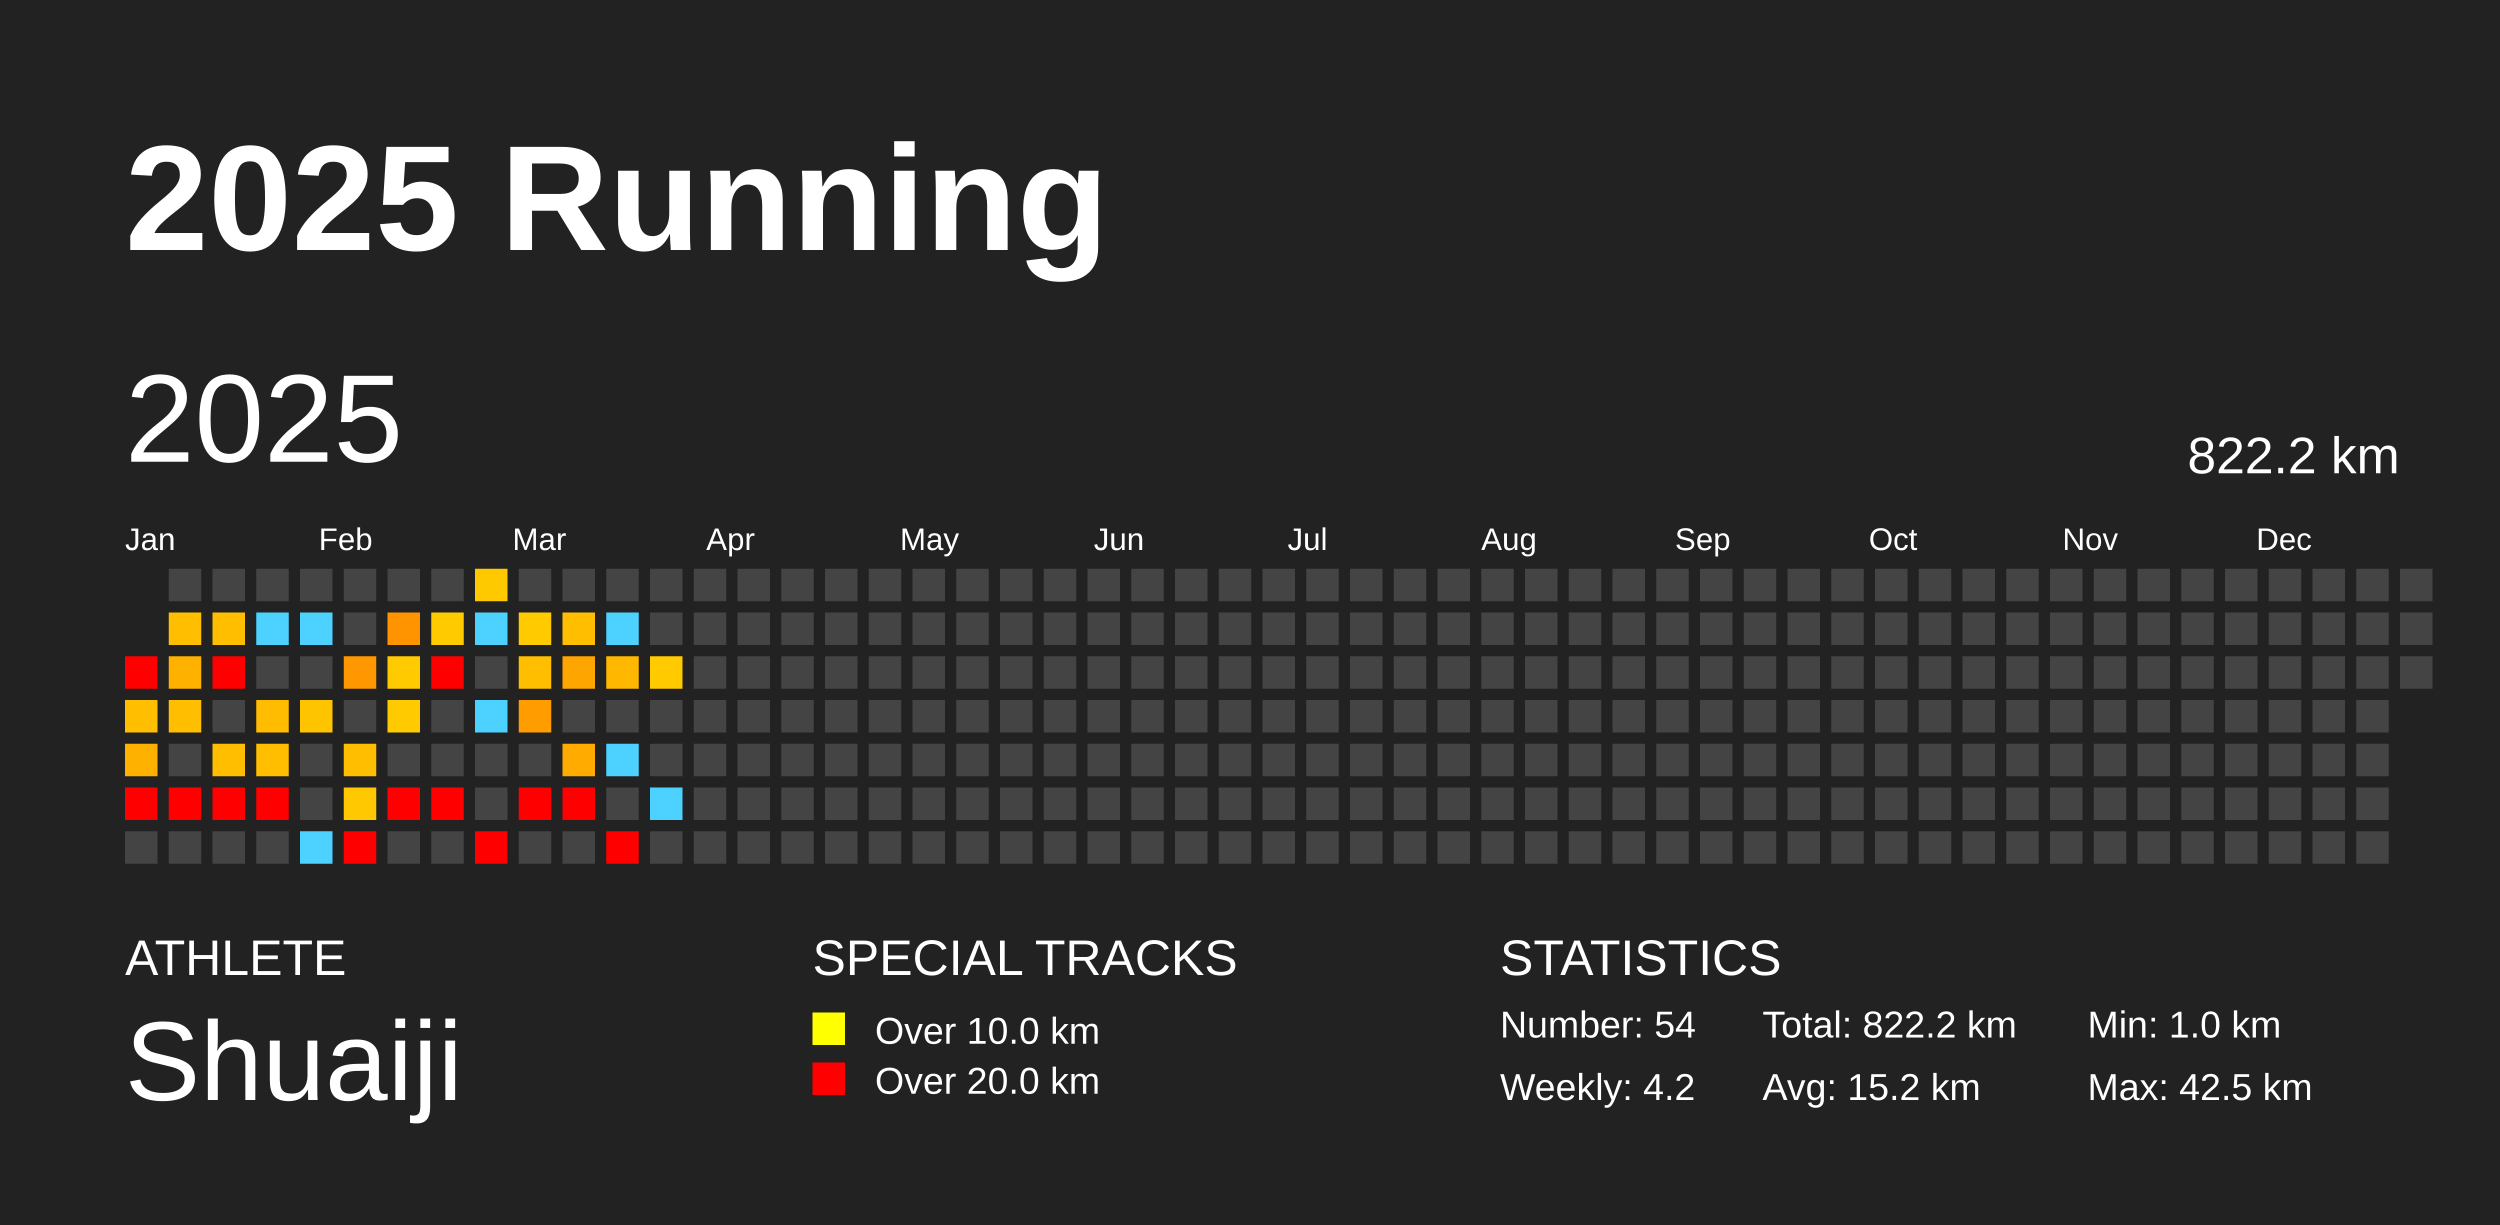
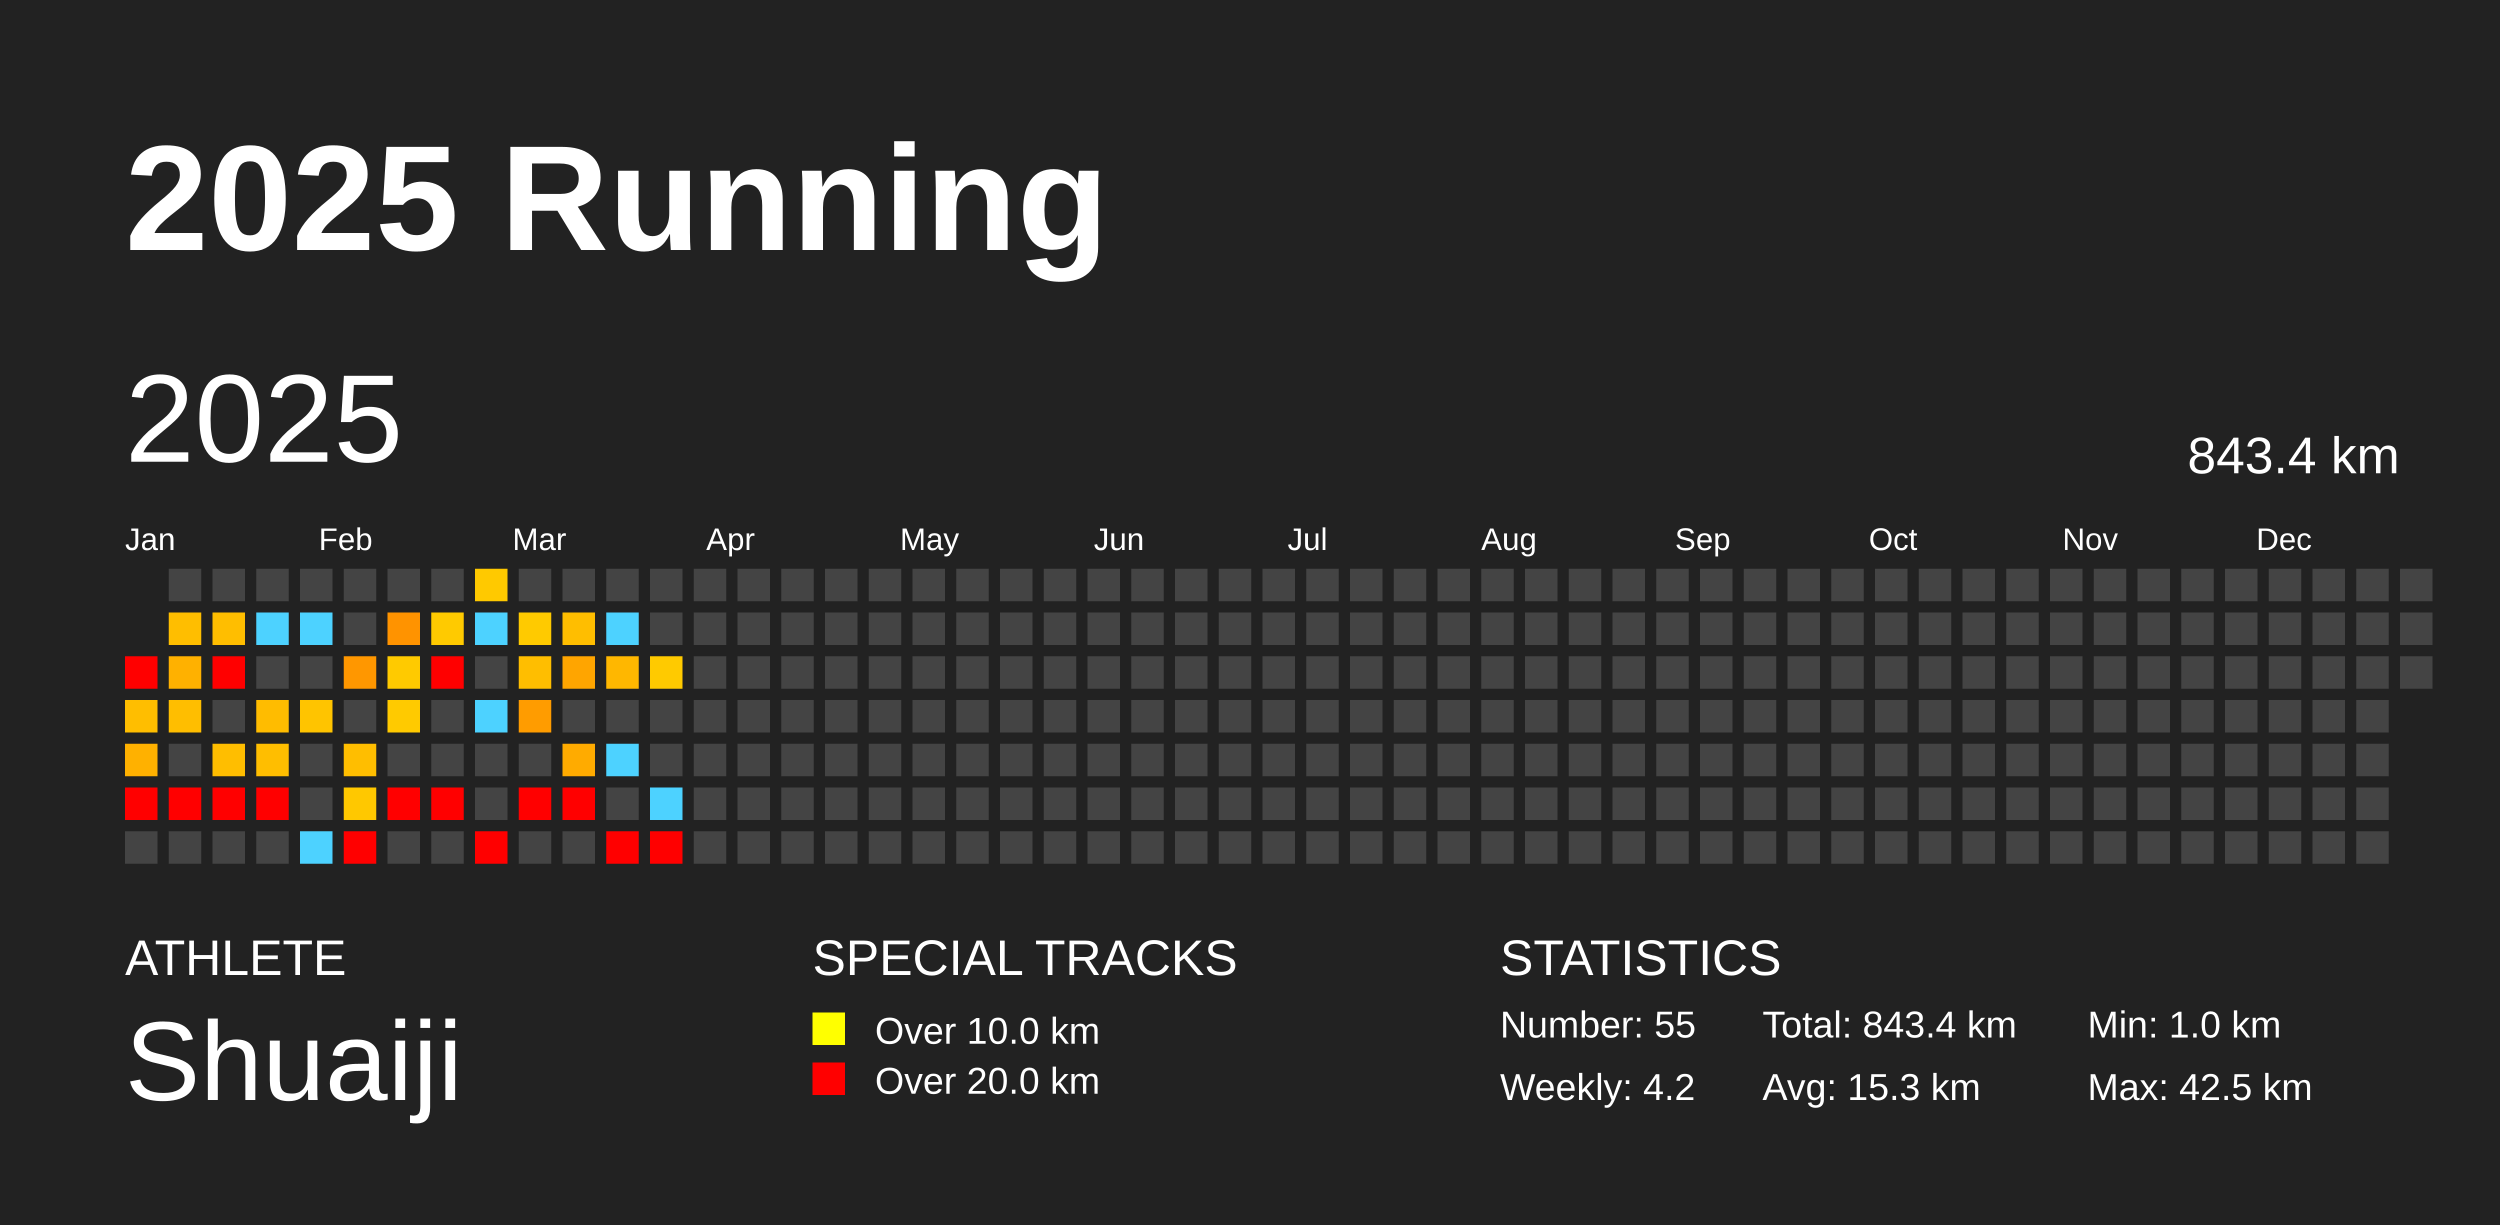
<svg xmlns="http://www.w3.org/2000/svg" baseProfile="full" height="98mm" version="1.1" viewBox="0,0,200,98" width="200mm">
  <defs />
  <rect fill="#222222" height="98" width="200" x="0" y="0" />
  <text fill="#FFFFFF" style="font-size:12px; font-family:Arial; font-weight:bold;" x="10" y="20">2025 Running</text>
  <text fill="#FFFFFF" style="font-size:4px; font-family:Arial" x="10" y="78">ATHLETE</text>
  <text fill="#FFFFFF" style="font-size:9px; font-family:Arial" x="10" y="88">Shuaiji</text>
  <text fill="#FFFFFF" style="font-size:4px; font-family:Arial" x="65" y="78">SPECIAL TRACKS</text>
  <rect fill="yellow" height="2.6" width="2.6" x="65" y="81" />
  <text fill="#FFFFFF" style="font-size:3px; font-family:Arial" x="70" y="83.5">Over 10.0 km</text>
  <rect fill="red" height="2.6" width="2.6" x="65" y="85" />
  <text fill="#FFFFFF" style="font-size:3px; font-family:Arial" x="70" y="87.5">Over 20.0 km</text>
  <text fill="#FFFFFF" style="font-size:4px; font-family:Arial" x="120" y="78">STATISTICS</text>
-   <text fill="#FFFFFF" style="font-size:3px; font-family:Arial" x="120" y="83">Number: 54</text>
+   <text fill="#FFFFFF" style="font-size:3px; font-family:Arial" x="120" y="83">Number: 55</text>
  <text fill="#FFFFFF" style="font-size:3px; font-family:Arial" x="120" y="88">Weekly: 4.2</text>
-   <text fill="#FFFFFF" style="font-size:3px; font-family:Arial" x="141" y="83">Total: 822.2 km</text>
-   <text fill="#FFFFFF" style="font-size:3px; font-family:Arial" x="141" y="88">Avg: 15.2 km</text>
+   <text fill="#FFFFFF" style="font-size:3px; font-family:Arial" x="141" y="83">Total: 843.4 km</text>
+   <text fill="#FFFFFF" style="font-size:3px; font-family:Arial" x="141" y="88">Avg: 15.3 km</text>
  <text fill="#FFFFFF" style="font-size:3px; font-family:Arial" x="167" y="83">Min: 1.0 km</text>
  <text fill="#FFFFFF" style="font-size:3px; font-family:Arial" x="167" y="88">Max: 42.5 km</text>
  <text dominant-baseline="hanging" fill="#FFFFFF" style="font-size:10.0px; font-family:Arial;" x="10" y="30">2025</text>
-   <text dominant-baseline="hanging" fill="#FFFFFF" style="font-size:4.125px; font-family:Arial;" x="175" y="35">822.2 km</text>
+   <text dominant-baseline="hanging" fill="#FFFFFF" style="font-size:4.125px; font-family:Arial;" x="175" y="35">843.4 km</text>
  <text fill="#FFFFFF" style="font-size:2.5px; font-family:Arial" x="10.0" y="44">Jan</text>
  <text fill="#FFFFFF" style="font-size:2.5px; font-family:Arial" x="25.5" y="44">Feb</text>
  <text fill="#FFFFFF" style="font-size:2.5px; font-family:Arial" x="41.0" y="44">Mar</text>
  <text fill="#FFFFFF" style="font-size:2.5px; font-family:Arial" x="56.5" y="44">Apr</text>
  <text fill="#FFFFFF" style="font-size:2.5px; font-family:Arial" x="72.0" y="44">May</text>
  <text fill="#FFFFFF" style="font-size:2.5px; font-family:Arial" x="87.5" y="44">Jun</text>
  <text fill="#FFFFFF" style="font-size:2.5px; font-family:Arial" x="103.0" y="44">Jul</text>
  <text fill="#FFFFFF" style="font-size:2.5px; font-family:Arial" x="118.5" y="44">Aug</text>
  <text fill="#FFFFFF" style="font-size:2.5px; font-family:Arial" x="134.0" y="44">Sep</text>
  <text fill="#FFFFFF" style="font-size:2.5px; font-family:Arial" x="149.5" y="44">Oct</text>
  <text fill="#FFFFFF" style="font-size:2.5px; font-family:Arial" x="165.0" y="44">Nov</text>
  <text fill="#FFFFFF" style="font-size:2.5px; font-family:Arial" x="180.5" y="44">Dec</text>
  <rect fill="red" height="2.6" width="2.6" x="10.0" y="52.5" />
  <rect fill="#ffbe00" height="2.6" width="2.6" x="10.0" y="56.0" />
  <rect fill="#ffb100" height="2.6" width="2.6" x="10.0" y="59.5" />
  <rect fill="red" height="2.6" width="2.6" x="10.0" y="63.0" />
  <rect fill="#444444" height="2.6" width="2.6" x="10.0" y="66.5" />
  <rect fill="#444444" height="2.6" width="2.6" x="13.5" y="45.5" />
  <rect fill="#ffbe00" height="2.6" width="2.6" x="13.5" y="49.0" />
  <rect fill="#ffb100" height="2.6" width="2.6" x="13.5" y="52.5" />
  <rect fill="#ffbe00" height="2.6" width="2.6" x="13.5" y="56.0" />
  <rect fill="#444444" height="2.6" width="2.6" x="13.5" y="59.5" />
  <rect fill="red" height="2.6" width="2.6" x="13.5" y="63.0" />
  <rect fill="#444444" height="2.6" width="2.6" x="13.5" y="66.5" />
  <rect fill="#444444" height="2.6" width="2.6" x="17.0" y="45.5" />
  <rect fill="#ffbe00" height="2.6" width="2.6" x="17.0" y="49.0" />
  <rect fill="red" height="2.6" width="2.6" x="17.0" y="52.5" />
  <rect fill="#444444" height="2.6" width="2.6" x="17.0" y="56.0" />
  <rect fill="#ffbe00" height="2.6" width="2.6" x="17.0" y="59.5" />
  <rect fill="red" height="2.6" width="2.6" x="17.0" y="63.0" />
  <rect fill="#444444" height="2.6" width="2.6" x="17.0" y="66.5" />
  <rect fill="#444444" height="2.6" width="2.6" x="20.5" y="45.5" />
  <rect fill="#4dd2ff" height="2.6" width="2.6" x="20.5" y="49.0" />
  <rect fill="#444444" height="2.6" width="2.6" x="20.5" y="52.5" />
  <rect fill="#ffbc00" height="2.6" width="2.6" x="20.5" y="56.0" />
  <rect fill="#ffbe00" height="2.6" width="2.6" x="20.5" y="59.5" />
  <rect fill="red" height="2.6" width="2.6" x="20.5" y="63.0" />
  <rect fill="#444444" height="2.6" width="2.6" x="20.5" y="66.5" />
  <rect fill="#444444" height="2.6" width="2.6" x="24.0" y="45.5" />
  <rect fill="#4dd2ff" height="2.6" width="2.6" x="24.0" y="49.0" />
  <rect fill="#444444" height="2.6" width="2.6" x="24.0" y="52.5" />
  <rect fill="#ffc400" height="2.6" width="2.6" x="24.0" y="56.0" />
  <rect fill="#444444" height="2.6" width="2.6" x="24.0" y="59.5" />
  <rect fill="#444444" height="2.6" width="2.6" x="24.0" y="63.0" />
  <rect fill="#4dd2ff" height="2.6" width="2.6" x="24.0" y="66.5" />
  <rect fill="#444444" height="2.6" width="2.6" x="27.5" y="45.5" />
  <rect fill="#444444" height="2.6" width="2.6" x="27.5" y="49.0" />
  <rect fill="#ff9700" height="2.6" width="2.6" x="27.5" y="52.5" />
  <rect fill="#444444" height="2.6" width="2.6" x="27.5" y="56.0" />
  <rect fill="#ffbe00" height="2.6" width="2.6" x="27.5" y="59.5" />
  <rect fill="#ffc800" height="2.6" width="2.6" x="27.5" y="63.0" />
  <rect fill="red" height="2.6" width="2.6" x="27.5" y="66.5" />
  <rect fill="#444444" height="2.6" width="2.6" x="31.0" y="45.5" />
  <rect fill="#ff9300" height="2.6" width="2.6" x="31.0" y="49.0" />
  <rect fill="#ffca00" height="2.6" width="2.6" x="31.0" y="52.5" />
  <rect fill="#ffca00" height="2.6" width="2.6" x="31.0" y="56.0" />
  <rect fill="#444444" height="2.6" width="2.6" x="31.0" y="59.5" />
  <rect fill="red" height="2.6" width="2.6" x="31.0" y="63.0" />
  <rect fill="#444444" height="2.6" width="2.6" x="31.0" y="66.5" />
  <rect fill="#444444" height="2.6" width="2.6" x="34.5" y="45.5" />
  <rect fill="#ffca00" height="2.6" width="2.6" x="34.5" y="49.0" />
  <rect fill="red" height="2.6" width="2.6" x="34.5" y="52.5" />
  <rect fill="#444444" height="2.6" width="2.6" x="34.5" y="56.0" />
  <rect fill="#444444" height="2.6" width="2.6" x="34.5" y="59.5" />
  <rect fill="red" height="2.6" width="2.6" x="34.5" y="63.0" />
  <rect fill="#444444" height="2.6" width="2.6" x="34.5" y="66.5" />
  <rect fill="#ffc900" height="2.6" width="2.6" x="38.0" y="45.5" />
  <rect fill="#4dd2ff" height="2.6" width="2.6" x="38.0" y="49.0" />
  <rect fill="#444444" height="2.6" width="2.6" x="38.0" y="52.5" />
  <rect fill="#4dd2ff" height="2.6" width="2.6" x="38.0" y="56.0" />
  <rect fill="#444444" height="2.6" width="2.6" x="38.0" y="59.5" />
  <rect fill="#444444" height="2.6" width="2.6" x="38.0" y="63.0" />
  <rect fill="red" height="2.6" width="2.6" x="38.0" y="66.5" />
  <rect fill="#444444" height="2.6" width="2.6" x="41.5" y="45.5" />
  <rect fill="#ffca00" height="2.6" width="2.6" x="41.5" y="49.0" />
  <rect fill="#ffbe00" height="2.6" width="2.6" x="41.5" y="52.5" />
  <rect fill="#ff9c00" height="2.6" width="2.6" x="41.5" y="56.0" />
  <rect fill="#444444" height="2.6" width="2.6" x="41.5" y="59.5" />
  <rect fill="red" height="2.6" width="2.6" x="41.5" y="63.0" />
  <rect fill="#444444" height="2.6" width="2.6" x="41.5" y="66.5" />
  <rect fill="#444444" height="2.6" width="2.6" x="45.0" y="45.5" />
  <rect fill="#ffbe00" height="2.6" width="2.6" x="45.0" y="49.0" />
  <rect fill="#ffa500" height="2.6" width="2.6" x="45.0" y="52.5" />
  <rect fill="#444444" height="2.6" width="2.6" x="45.0" y="56.0" />
  <rect fill="#ffab00" height="2.6" width="2.6" x="45.0" y="59.5" />
  <rect fill="red" height="2.6" width="2.6" x="45.0" y="63.0" />
  <rect fill="#444444" height="2.6" width="2.6" x="45.0" y="66.5" />
  <rect fill="#444444" height="2.6" width="2.6" x="48.5" y="45.5" />
  <rect fill="#4dd2ff" height="2.6" width="2.6" x="48.5" y="49.0" />
  <rect fill="#ffb700" height="2.6" width="2.6" x="48.5" y="52.5" />
  <rect fill="#444444" height="2.6" width="2.6" x="48.5" y="56.0" />
  <rect fill="#4dd2ff" height="2.6" width="2.6" x="48.5" y="59.5" />
  <rect fill="#444444" height="2.6" width="2.6" x="48.5" y="63.0" />
  <rect fill="red" height="2.6" width="2.6" x="48.5" y="66.5" />
  <rect fill="#444444" height="2.6" width="2.6" x="52.0" y="45.5" />
  <rect fill="#444444" height="2.6" width="2.6" x="52.0" y="49.0" />
  <rect fill="#ffca00" height="2.6" width="2.6" x="52.0" y="52.5" />
  <rect fill="#444444" height="2.6" width="2.6" x="52.0" y="56.0" />
  <rect fill="#444444" height="2.6" width="2.6" x="52.0" y="59.5" />
  <rect fill="#4dd2ff" height="2.6" width="2.6" x="52.0" y="63.0" />
-   <rect fill="#444444" height="2.6" width="2.6" x="52.0" y="66.5" />
+   <rect fill="red" height="2.6" width="2.6" x="52.0" y="66.5" />
  <rect fill="#444444" height="2.6" width="2.6" x="55.5" y="45.5" />
  <rect fill="#444444" height="2.6" width="2.6" x="55.5" y="49.0" />
  <rect fill="#444444" height="2.6" width="2.6" x="55.5" y="52.5" />
  <rect fill="#444444" height="2.6" width="2.6" x="55.5" y="56.0" />
  <rect fill="#444444" height="2.6" width="2.6" x="55.5" y="59.5" />
  <rect fill="#444444" height="2.6" width="2.6" x="55.5" y="63.0" />
  <rect fill="#444444" height="2.6" width="2.6" x="55.5" y="66.5" />
  <rect fill="#444444" height="2.6" width="2.6" x="59.0" y="45.5" />
  <rect fill="#444444" height="2.6" width="2.6" x="59.0" y="49.0" />
  <rect fill="#444444" height="2.6" width="2.6" x="59.0" y="52.5" />
  <rect fill="#444444" height="2.6" width="2.6" x="59.0" y="56.0" />
  <rect fill="#444444" height="2.6" width="2.6" x="59.0" y="59.5" />
  <rect fill="#444444" height="2.6" width="2.6" x="59.0" y="63.0" />
  <rect fill="#444444" height="2.6" width="2.6" x="59.0" y="66.5" />
  <rect fill="#444444" height="2.6" width="2.6" x="62.5" y="45.5" />
  <rect fill="#444444" height="2.6" width="2.6" x="62.5" y="49.0" />
  <rect fill="#444444" height="2.6" width="2.6" x="62.5" y="52.5" />
  <rect fill="#444444" height="2.6" width="2.6" x="62.5" y="56.0" />
  <rect fill="#444444" height="2.6" width="2.6" x="62.5" y="59.5" />
  <rect fill="#444444" height="2.6" width="2.6" x="62.5" y="63.0" />
  <rect fill="#444444" height="2.6" width="2.6" x="62.5" y="66.5" />
  <rect fill="#444444" height="2.6" width="2.6" x="66.0" y="45.5" />
  <rect fill="#444444" height="2.6" width="2.6" x="66.0" y="49.0" />
  <rect fill="#444444" height="2.6" width="2.6" x="66.0" y="52.5" />
  <rect fill="#444444" height="2.6" width="2.6" x="66.0" y="56.0" />
  <rect fill="#444444" height="2.6" width="2.6" x="66.0" y="59.5" />
  <rect fill="#444444" height="2.6" width="2.6" x="66.0" y="63.0" />
  <rect fill="#444444" height="2.6" width="2.6" x="66.0" y="66.5" />
  <rect fill="#444444" height="2.6" width="2.6" x="69.5" y="45.5" />
  <rect fill="#444444" height="2.6" width="2.6" x="69.5" y="49.0" />
  <rect fill="#444444" height="2.6" width="2.6" x="69.5" y="52.5" />
  <rect fill="#444444" height="2.6" width="2.6" x="69.5" y="56.0" />
  <rect fill="#444444" height="2.6" width="2.6" x="69.5" y="59.5" />
  <rect fill="#444444" height="2.6" width="2.6" x="69.5" y="63.0" />
  <rect fill="#444444" height="2.6" width="2.6" x="69.5" y="66.5" />
  <rect fill="#444444" height="2.6" width="2.6" x="73.0" y="45.5" />
  <rect fill="#444444" height="2.6" width="2.6" x="73.0" y="49.0" />
  <rect fill="#444444" height="2.6" width="2.6" x="73.0" y="52.5" />
  <rect fill="#444444" height="2.6" width="2.6" x="73.0" y="56.0" />
  <rect fill="#444444" height="2.6" width="2.6" x="73.0" y="59.5" />
  <rect fill="#444444" height="2.6" width="2.6" x="73.0" y="63.0" />
  <rect fill="#444444" height="2.6" width="2.6" x="73.0" y="66.5" />
  <rect fill="#444444" height="2.6" width="2.6" x="76.5" y="45.5" />
  <rect fill="#444444" height="2.6" width="2.6" x="76.5" y="49.0" />
  <rect fill="#444444" height="2.6" width="2.6" x="76.5" y="52.5" />
  <rect fill="#444444" height="2.6" width="2.6" x="76.5" y="56.0" />
  <rect fill="#444444" height="2.6" width="2.6" x="76.5" y="59.5" />
  <rect fill="#444444" height="2.6" width="2.6" x="76.5" y="63.0" />
  <rect fill="#444444" height="2.6" width="2.6" x="76.5" y="66.5" />
  <rect fill="#444444" height="2.6" width="2.6" x="80.0" y="45.5" />
  <rect fill="#444444" height="2.6" width="2.6" x="80.0" y="49.0" />
  <rect fill="#444444" height="2.6" width="2.6" x="80.0" y="52.5" />
  <rect fill="#444444" height="2.6" width="2.6" x="80.0" y="56.0" />
  <rect fill="#444444" height="2.6" width="2.6" x="80.0" y="59.5" />
  <rect fill="#444444" height="2.6" width="2.6" x="80.0" y="63.0" />
  <rect fill="#444444" height="2.6" width="2.6" x="80.0" y="66.5" />
  <rect fill="#444444" height="2.6" width="2.6" x="83.5" y="45.5" />
  <rect fill="#444444" height="2.6" width="2.6" x="83.5" y="49.0" />
  <rect fill="#444444" height="2.6" width="2.6" x="83.5" y="52.5" />
  <rect fill="#444444" height="2.6" width="2.6" x="83.5" y="56.0" />
  <rect fill="#444444" height="2.6" width="2.6" x="83.5" y="59.5" />
  <rect fill="#444444" height="2.6" width="2.6" x="83.5" y="63.0" />
  <rect fill="#444444" height="2.6" width="2.6" x="83.5" y="66.5" />
  <rect fill="#444444" height="2.6" width="2.6" x="87.0" y="45.5" />
  <rect fill="#444444" height="2.6" width="2.6" x="87.0" y="49.0" />
  <rect fill="#444444" height="2.6" width="2.6" x="87.0" y="52.5" />
  <rect fill="#444444" height="2.6" width="2.6" x="87.0" y="56.0" />
  <rect fill="#444444" height="2.6" width="2.6" x="87.0" y="59.5" />
  <rect fill="#444444" height="2.6" width="2.6" x="87.0" y="63.0" />
  <rect fill="#444444" height="2.6" width="2.6" x="87.0" y="66.5" />
  <rect fill="#444444" height="2.6" width="2.6" x="90.5" y="45.5" />
  <rect fill="#444444" height="2.6" width="2.6" x="90.5" y="49.0" />
  <rect fill="#444444" height="2.6" width="2.6" x="90.5" y="52.5" />
  <rect fill="#444444" height="2.6" width="2.6" x="90.5" y="56.0" />
  <rect fill="#444444" height="2.6" width="2.6" x="90.5" y="59.5" />
  <rect fill="#444444" height="2.6" width="2.6" x="90.5" y="63.0" />
  <rect fill="#444444" height="2.6" width="2.6" x="90.5" y="66.5" />
  <rect fill="#444444" height="2.6" width="2.6" x="94.0" y="45.5" />
  <rect fill="#444444" height="2.6" width="2.6" x="94.0" y="49.0" />
  <rect fill="#444444" height="2.6" width="2.6" x="94.0" y="52.5" />
  <rect fill="#444444" height="2.6" width="2.6" x="94.0" y="56.0" />
  <rect fill="#444444" height="2.6" width="2.6" x="94.0" y="59.5" />
  <rect fill="#444444" height="2.6" width="2.6" x="94.0" y="63.0" />
  <rect fill="#444444" height="2.6" width="2.6" x="94.0" y="66.5" />
  <rect fill="#444444" height="2.6" width="2.6" x="97.5" y="45.5" />
  <rect fill="#444444" height="2.6" width="2.6" x="97.5" y="49.0" />
  <rect fill="#444444" height="2.6" width="2.6" x="97.5" y="52.5" />
  <rect fill="#444444" height="2.6" width="2.6" x="97.5" y="56.0" />
  <rect fill="#444444" height="2.6" width="2.6" x="97.5" y="59.5" />
  <rect fill="#444444" height="2.6" width="2.6" x="97.5" y="63.0" />
  <rect fill="#444444" height="2.6" width="2.6" x="97.5" y="66.5" />
  <rect fill="#444444" height="2.6" width="2.6" x="101.0" y="45.5" />
  <rect fill="#444444" height="2.6" width="2.6" x="101.0" y="49.0" />
  <rect fill="#444444" height="2.6" width="2.6" x="101.0" y="52.5" />
  <rect fill="#444444" height="2.6" width="2.6" x="101.0" y="56.0" />
  <rect fill="#444444" height="2.6" width="2.6" x="101.0" y="59.5" />
  <rect fill="#444444" height="2.6" width="2.6" x="101.0" y="63.0" />
  <rect fill="#444444" height="2.6" width="2.6" x="101.0" y="66.5" />
  <rect fill="#444444" height="2.6" width="2.6" x="104.5" y="45.5" />
  <rect fill="#444444" height="2.6" width="2.6" x="104.5" y="49.0" />
  <rect fill="#444444" height="2.6" width="2.6" x="104.5" y="52.5" />
  <rect fill="#444444" height="2.6" width="2.6" x="104.5" y="56.0" />
  <rect fill="#444444" height="2.6" width="2.6" x="104.5" y="59.5" />
  <rect fill="#444444" height="2.6" width="2.6" x="104.5" y="63.0" />
  <rect fill="#444444" height="2.6" width="2.6" x="104.5" y="66.5" />
  <rect fill="#444444" height="2.6" width="2.6" x="108.0" y="45.5" />
  <rect fill="#444444" height="2.6" width="2.6" x="108.0" y="49.0" />
  <rect fill="#444444" height="2.6" width="2.6" x="108.0" y="52.5" />
  <rect fill="#444444" height="2.6" width="2.6" x="108.0" y="56.0" />
  <rect fill="#444444" height="2.6" width="2.6" x="108.0" y="59.5" />
  <rect fill="#444444" height="2.6" width="2.6" x="108.0" y="63.0" />
  <rect fill="#444444" height="2.6" width="2.6" x="108.0" y="66.5" />
  <rect fill="#444444" height="2.6" width="2.6" x="111.5" y="45.5" />
  <rect fill="#444444" height="2.6" width="2.6" x="111.5" y="49.0" />
  <rect fill="#444444" height="2.6" width="2.6" x="111.5" y="52.5" />
  <rect fill="#444444" height="2.6" width="2.6" x="111.5" y="56.0" />
  <rect fill="#444444" height="2.6" width="2.6" x="111.5" y="59.5" />
  <rect fill="#444444" height="2.6" width="2.6" x="111.5" y="63.0" />
  <rect fill="#444444" height="2.6" width="2.6" x="111.5" y="66.5" />
  <rect fill="#444444" height="2.6" width="2.6" x="115.0" y="45.5" />
  <rect fill="#444444" height="2.6" width="2.6" x="115.0" y="49.0" />
  <rect fill="#444444" height="2.6" width="2.6" x="115.0" y="52.5" />
  <rect fill="#444444" height="2.6" width="2.6" x="115.0" y="56.0" />
  <rect fill="#444444" height="2.6" width="2.6" x="115.0" y="59.5" />
  <rect fill="#444444" height="2.6" width="2.6" x="115.0" y="63.0" />
  <rect fill="#444444" height="2.6" width="2.6" x="115.0" y="66.5" />
  <rect fill="#444444" height="2.6" width="2.6" x="118.5" y="45.5" />
  <rect fill="#444444" height="2.6" width="2.6" x="118.5" y="49.0" />
  <rect fill="#444444" height="2.6" width="2.6" x="118.5" y="52.5" />
  <rect fill="#444444" height="2.6" width="2.6" x="118.5" y="56.0" />
  <rect fill="#444444" height="2.6" width="2.6" x="118.5" y="59.5" />
  <rect fill="#444444" height="2.6" width="2.6" x="118.5" y="63.0" />
  <rect fill="#444444" height="2.6" width="2.6" x="118.5" y="66.5" />
  <rect fill="#444444" height="2.6" width="2.6" x="122.0" y="45.5" />
  <rect fill="#444444" height="2.6" width="2.6" x="122.0" y="49.0" />
  <rect fill="#444444" height="2.6" width="2.6" x="122.0" y="52.5" />
  <rect fill="#444444" height="2.6" width="2.6" x="122.0" y="56.0" />
  <rect fill="#444444" height="2.6" width="2.6" x="122.0" y="59.5" />
  <rect fill="#444444" height="2.6" width="2.6" x="122.0" y="63.0" />
  <rect fill="#444444" height="2.6" width="2.6" x="122.0" y="66.5" />
  <rect fill="#444444" height="2.6" width="2.6" x="125.5" y="45.5" />
  <rect fill="#444444" height="2.6" width="2.6" x="125.5" y="49.0" />
  <rect fill="#444444" height="2.6" width="2.6" x="125.5" y="52.5" />
  <rect fill="#444444" height="2.6" width="2.6" x="125.5" y="56.0" />
  <rect fill="#444444" height="2.6" width="2.6" x="125.5" y="59.5" />
  <rect fill="#444444" height="2.6" width="2.6" x="125.5" y="63.0" />
  <rect fill="#444444" height="2.6" width="2.6" x="125.5" y="66.5" />
  <rect fill="#444444" height="2.6" width="2.6" x="129.0" y="45.5" />
  <rect fill="#444444" height="2.6" width="2.6" x="129.0" y="49.0" />
  <rect fill="#444444" height="2.6" width="2.6" x="129.0" y="52.5" />
  <rect fill="#444444" height="2.6" width="2.6" x="129.0" y="56.0" />
  <rect fill="#444444" height="2.6" width="2.6" x="129.0" y="59.5" />
  <rect fill="#444444" height="2.6" width="2.6" x="129.0" y="63.0" />
  <rect fill="#444444" height="2.6" width="2.6" x="129.0" y="66.5" />
  <rect fill="#444444" height="2.6" width="2.6" x="132.5" y="45.5" />
  <rect fill="#444444" height="2.6" width="2.6" x="132.5" y="49.0" />
  <rect fill="#444444" height="2.6" width="2.6" x="132.5" y="52.5" />
  <rect fill="#444444" height="2.6" width="2.6" x="132.5" y="56.0" />
  <rect fill="#444444" height="2.6" width="2.6" x="132.5" y="59.5" />
  <rect fill="#444444" height="2.6" width="2.6" x="132.5" y="63.0" />
  <rect fill="#444444" height="2.6" width="2.6" x="132.5" y="66.5" />
  <rect fill="#444444" height="2.6" width="2.6" x="136.0" y="45.5" />
  <rect fill="#444444" height="2.6" width="2.6" x="136.0" y="49.0" />
  <rect fill="#444444" height="2.6" width="2.6" x="136.0" y="52.5" />
  <rect fill="#444444" height="2.6" width="2.6" x="136.0" y="56.0" />
  <rect fill="#444444" height="2.6" width="2.6" x="136.0" y="59.5" />
  <rect fill="#444444" height="2.6" width="2.6" x="136.0" y="63.0" />
  <rect fill="#444444" height="2.6" width="2.6" x="136.0" y="66.5" />
  <rect fill="#444444" height="2.6" width="2.6" x="139.5" y="45.5" />
  <rect fill="#444444" height="2.6" width="2.6" x="139.5" y="49.0" />
  <rect fill="#444444" height="2.6" width="2.6" x="139.5" y="52.5" />
  <rect fill="#444444" height="2.6" width="2.6" x="139.5" y="56.0" />
  <rect fill="#444444" height="2.6" width="2.6" x="139.5" y="59.5" />
  <rect fill="#444444" height="2.6" width="2.6" x="139.5" y="63.0" />
  <rect fill="#444444" height="2.6" width="2.6" x="139.5" y="66.5" />
  <rect fill="#444444" height="2.6" width="2.6" x="143.0" y="45.5" />
  <rect fill="#444444" height="2.6" width="2.6" x="143.0" y="49.0" />
  <rect fill="#444444" height="2.6" width="2.6" x="143.0" y="52.5" />
  <rect fill="#444444" height="2.6" width="2.6" x="143.0" y="56.0" />
  <rect fill="#444444" height="2.6" width="2.6" x="143.0" y="59.5" />
  <rect fill="#444444" height="2.6" width="2.6" x="143.0" y="63.0" />
  <rect fill="#444444" height="2.6" width="2.6" x="143.0" y="66.5" />
  <rect fill="#444444" height="2.6" width="2.6" x="146.5" y="45.5" />
  <rect fill="#444444" height="2.6" width="2.6" x="146.5" y="49.0" />
  <rect fill="#444444" height="2.6" width="2.6" x="146.5" y="52.5" />
  <rect fill="#444444" height="2.6" width="2.6" x="146.5" y="56.0" />
  <rect fill="#444444" height="2.6" width="2.6" x="146.5" y="59.5" />
  <rect fill="#444444" height="2.6" width="2.6" x="146.5" y="63.0" />
  <rect fill="#444444" height="2.6" width="2.6" x="146.5" y="66.5" />
  <rect fill="#444444" height="2.6" width="2.6" x="150.0" y="45.5" />
  <rect fill="#444444" height="2.6" width="2.6" x="150.0" y="49.0" />
  <rect fill="#444444" height="2.6" width="2.6" x="150.0" y="52.5" />
  <rect fill="#444444" height="2.6" width="2.6" x="150.0" y="56.0" />
  <rect fill="#444444" height="2.6" width="2.6" x="150.0" y="59.5" />
  <rect fill="#444444" height="2.6" width="2.6" x="150.0" y="63.0" />
  <rect fill="#444444" height="2.6" width="2.6" x="150.0" y="66.5" />
  <rect fill="#444444" height="2.6" width="2.6" x="153.5" y="45.5" />
  <rect fill="#444444" height="2.6" width="2.6" x="153.5" y="49.0" />
  <rect fill="#444444" height="2.6" width="2.6" x="153.5" y="52.5" />
  <rect fill="#444444" height="2.6" width="2.6" x="153.5" y="56.0" />
  <rect fill="#444444" height="2.6" width="2.6" x="153.5" y="59.5" />
  <rect fill="#444444" height="2.6" width="2.6" x="153.5" y="63.0" />
  <rect fill="#444444" height="2.6" width="2.6" x="153.5" y="66.5" />
  <rect fill="#444444" height="2.6" width="2.6" x="157.0" y="45.5" />
  <rect fill="#444444" height="2.6" width="2.6" x="157.0" y="49.0" />
  <rect fill="#444444" height="2.6" width="2.6" x="157.0" y="52.5" />
  <rect fill="#444444" height="2.6" width="2.6" x="157.0" y="56.0" />
  <rect fill="#444444" height="2.6" width="2.6" x="157.0" y="59.5" />
  <rect fill="#444444" height="2.6" width="2.6" x="157.0" y="63.0" />
  <rect fill="#444444" height="2.6" width="2.6" x="157.0" y="66.5" />
  <rect fill="#444444" height="2.6" width="2.6" x="160.5" y="45.5" />
  <rect fill="#444444" height="2.6" width="2.6" x="160.5" y="49.0" />
  <rect fill="#444444" height="2.6" width="2.6" x="160.5" y="52.5" />
  <rect fill="#444444" height="2.6" width="2.6" x="160.5" y="56.0" />
  <rect fill="#444444" height="2.6" width="2.6" x="160.5" y="59.5" />
  <rect fill="#444444" height="2.6" width="2.6" x="160.5" y="63.0" />
  <rect fill="#444444" height="2.6" width="2.6" x="160.5" y="66.5" />
  <rect fill="#444444" height="2.6" width="2.6" x="164.0" y="45.5" />
  <rect fill="#444444" height="2.6" width="2.6" x="164.0" y="49.0" />
  <rect fill="#444444" height="2.6" width="2.6" x="164.0" y="52.5" />
  <rect fill="#444444" height="2.6" width="2.6" x="164.0" y="56.0" />
  <rect fill="#444444" height="2.6" width="2.6" x="164.0" y="59.5" />
  <rect fill="#444444" height="2.6" width="2.6" x="164.0" y="63.0" />
  <rect fill="#444444" height="2.6" width="2.6" x="164.0" y="66.5" />
  <rect fill="#444444" height="2.6" width="2.6" x="167.5" y="45.5" />
  <rect fill="#444444" height="2.6" width="2.6" x="167.5" y="49.0" />
  <rect fill="#444444" height="2.6" width="2.6" x="167.5" y="52.5" />
  <rect fill="#444444" height="2.6" width="2.6" x="167.5" y="56.0" />
  <rect fill="#444444" height="2.6" width="2.6" x="167.5" y="59.5" />
  <rect fill="#444444" height="2.6" width="2.6" x="167.5" y="63.0" />
  <rect fill="#444444" height="2.6" width="2.6" x="167.5" y="66.5" />
  <rect fill="#444444" height="2.6" width="2.6" x="171.0" y="45.5" />
  <rect fill="#444444" height="2.6" width="2.6" x="171.0" y="49.0" />
  <rect fill="#444444" height="2.6" width="2.6" x="171.0" y="52.5" />
  <rect fill="#444444" height="2.6" width="2.6" x="171.0" y="56.0" />
  <rect fill="#444444" height="2.6" width="2.6" x="171.0" y="59.5" />
  <rect fill="#444444" height="2.6" width="2.6" x="171.0" y="63.0" />
  <rect fill="#444444" height="2.6" width="2.6" x="171.0" y="66.5" />
  <rect fill="#444444" height="2.6" width="2.6" x="174.5" y="45.5" />
  <rect fill="#444444" height="2.6" width="2.6" x="174.5" y="49.0" />
  <rect fill="#444444" height="2.6" width="2.6" x="174.5" y="52.5" />
  <rect fill="#444444" height="2.6" width="2.6" x="174.5" y="56.0" />
  <rect fill="#444444" height="2.6" width="2.6" x="174.5" y="59.5" />
  <rect fill="#444444" height="2.6" width="2.6" x="174.5" y="63.0" />
  <rect fill="#444444" height="2.6" width="2.6" x="174.5" y="66.5" />
  <rect fill="#444444" height="2.6" width="2.6" x="178.0" y="45.5" />
  <rect fill="#444444" height="2.6" width="2.6" x="178.0" y="49.0" />
  <rect fill="#444444" height="2.6" width="2.6" x="178.0" y="52.5" />
  <rect fill="#444444" height="2.6" width="2.6" x="178.0" y="56.0" />
  <rect fill="#444444" height="2.6" width="2.6" x="178.0" y="59.5" />
  <rect fill="#444444" height="2.6" width="2.6" x="178.0" y="63.0" />
  <rect fill="#444444" height="2.6" width="2.6" x="178.0" y="66.5" />
  <rect fill="#444444" height="2.6" width="2.6" x="181.5" y="45.5" />
  <rect fill="#444444" height="2.6" width="2.6" x="181.5" y="49.0" />
  <rect fill="#444444" height="2.6" width="2.6" x="181.5" y="52.5" />
  <rect fill="#444444" height="2.6" width="2.6" x="181.5" y="56.0" />
  <rect fill="#444444" height="2.6" width="2.6" x="181.5" y="59.5" />
  <rect fill="#444444" height="2.6" width="2.6" x="181.5" y="63.0" />
  <rect fill="#444444" height="2.6" width="2.6" x="181.5" y="66.5" />
  <rect fill="#444444" height="2.6" width="2.6" x="185.0" y="45.5" />
  <rect fill="#444444" height="2.6" width="2.6" x="185.0" y="49.0" />
  <rect fill="#444444" height="2.6" width="2.6" x="185.0" y="52.5" />
  <rect fill="#444444" height="2.6" width="2.6" x="185.0" y="56.0" />
  <rect fill="#444444" height="2.6" width="2.6" x="185.0" y="59.5" />
  <rect fill="#444444" height="2.6" width="2.6" x="185.0" y="63.0" />
  <rect fill="#444444" height="2.6" width="2.6" x="185.0" y="66.5" />
  <rect fill="#444444" height="2.6" width="2.6" x="188.5" y="45.5" />
  <rect fill="#444444" height="2.6" width="2.6" x="188.5" y="49.0" />
  <rect fill="#444444" height="2.6" width="2.6" x="188.5" y="52.5" />
  <rect fill="#444444" height="2.6" width="2.6" x="188.5" y="56.0" />
  <rect fill="#444444" height="2.6" width="2.6" x="188.5" y="59.5" />
  <rect fill="#444444" height="2.6" width="2.6" x="188.5" y="63.0" />
  <rect fill="#444444" height="2.6" width="2.6" x="188.5" y="66.5" />
  <rect fill="#444444" height="2.6" width="2.6" x="192.0" y="45.5" />
  <rect fill="#444444" height="2.6" width="2.6" x="192.0" y="49.0" />
  <rect fill="#444444" height="2.6" width="2.6" x="192.0" y="52.5" />
</svg>
